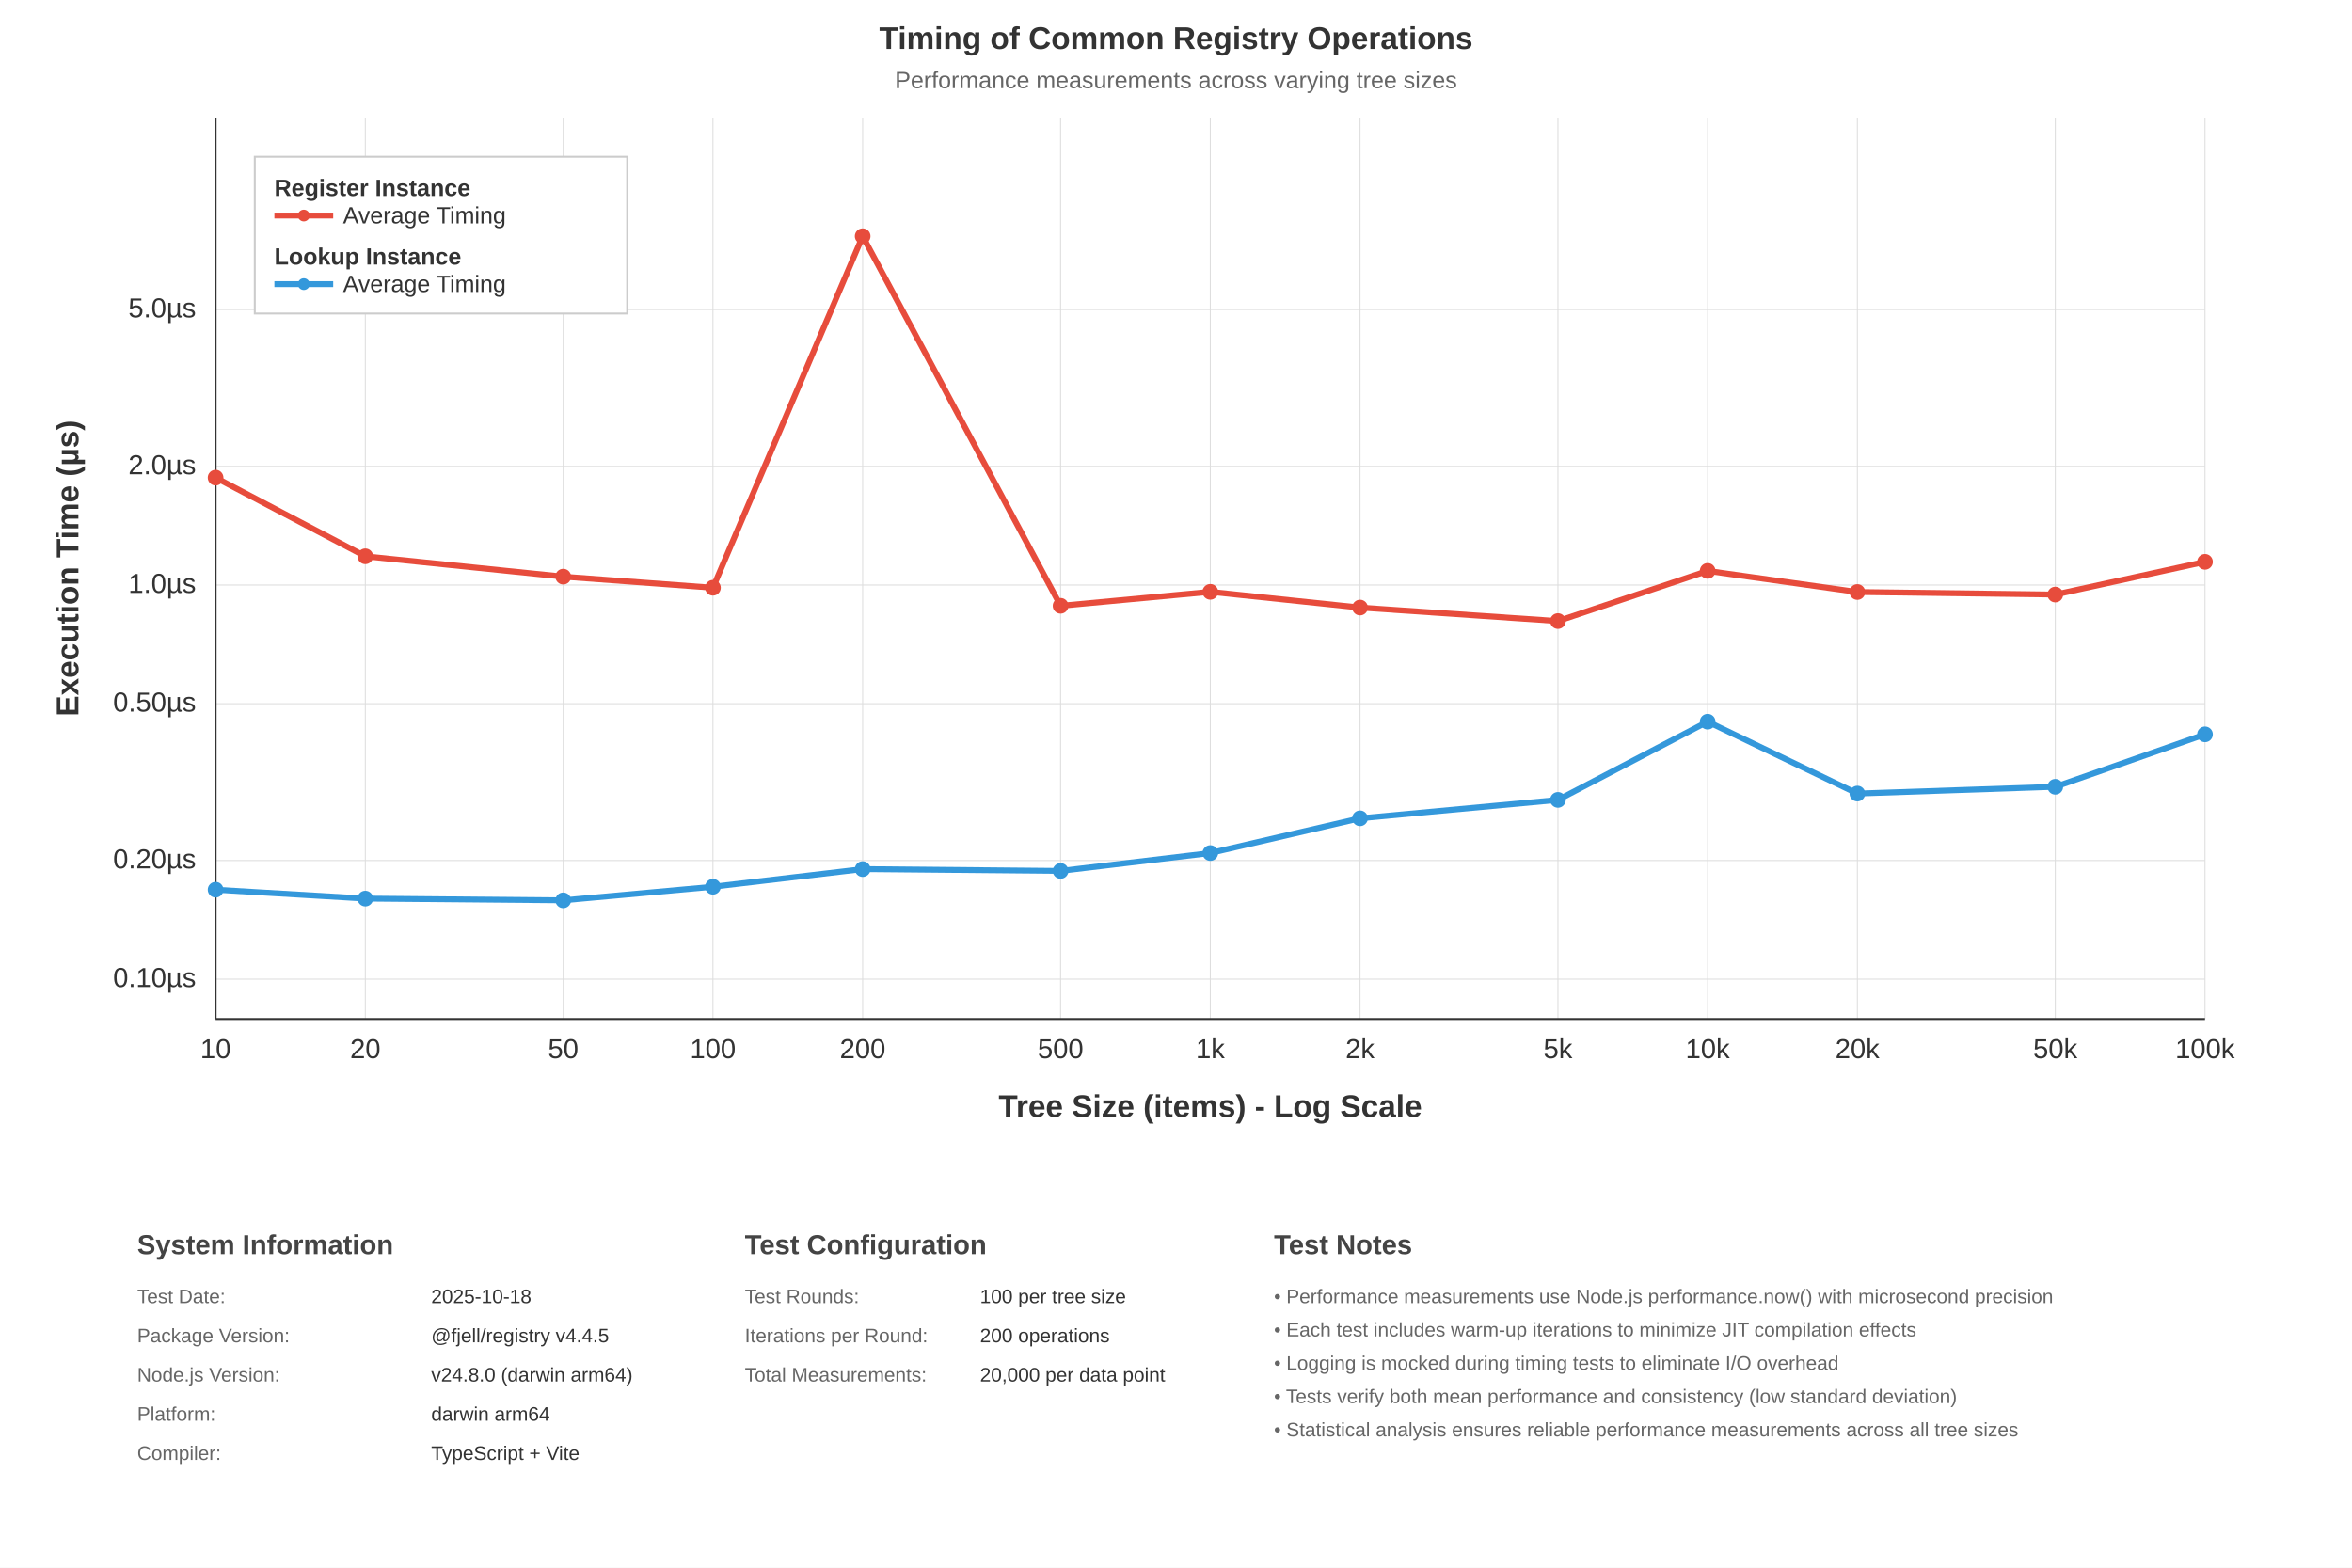
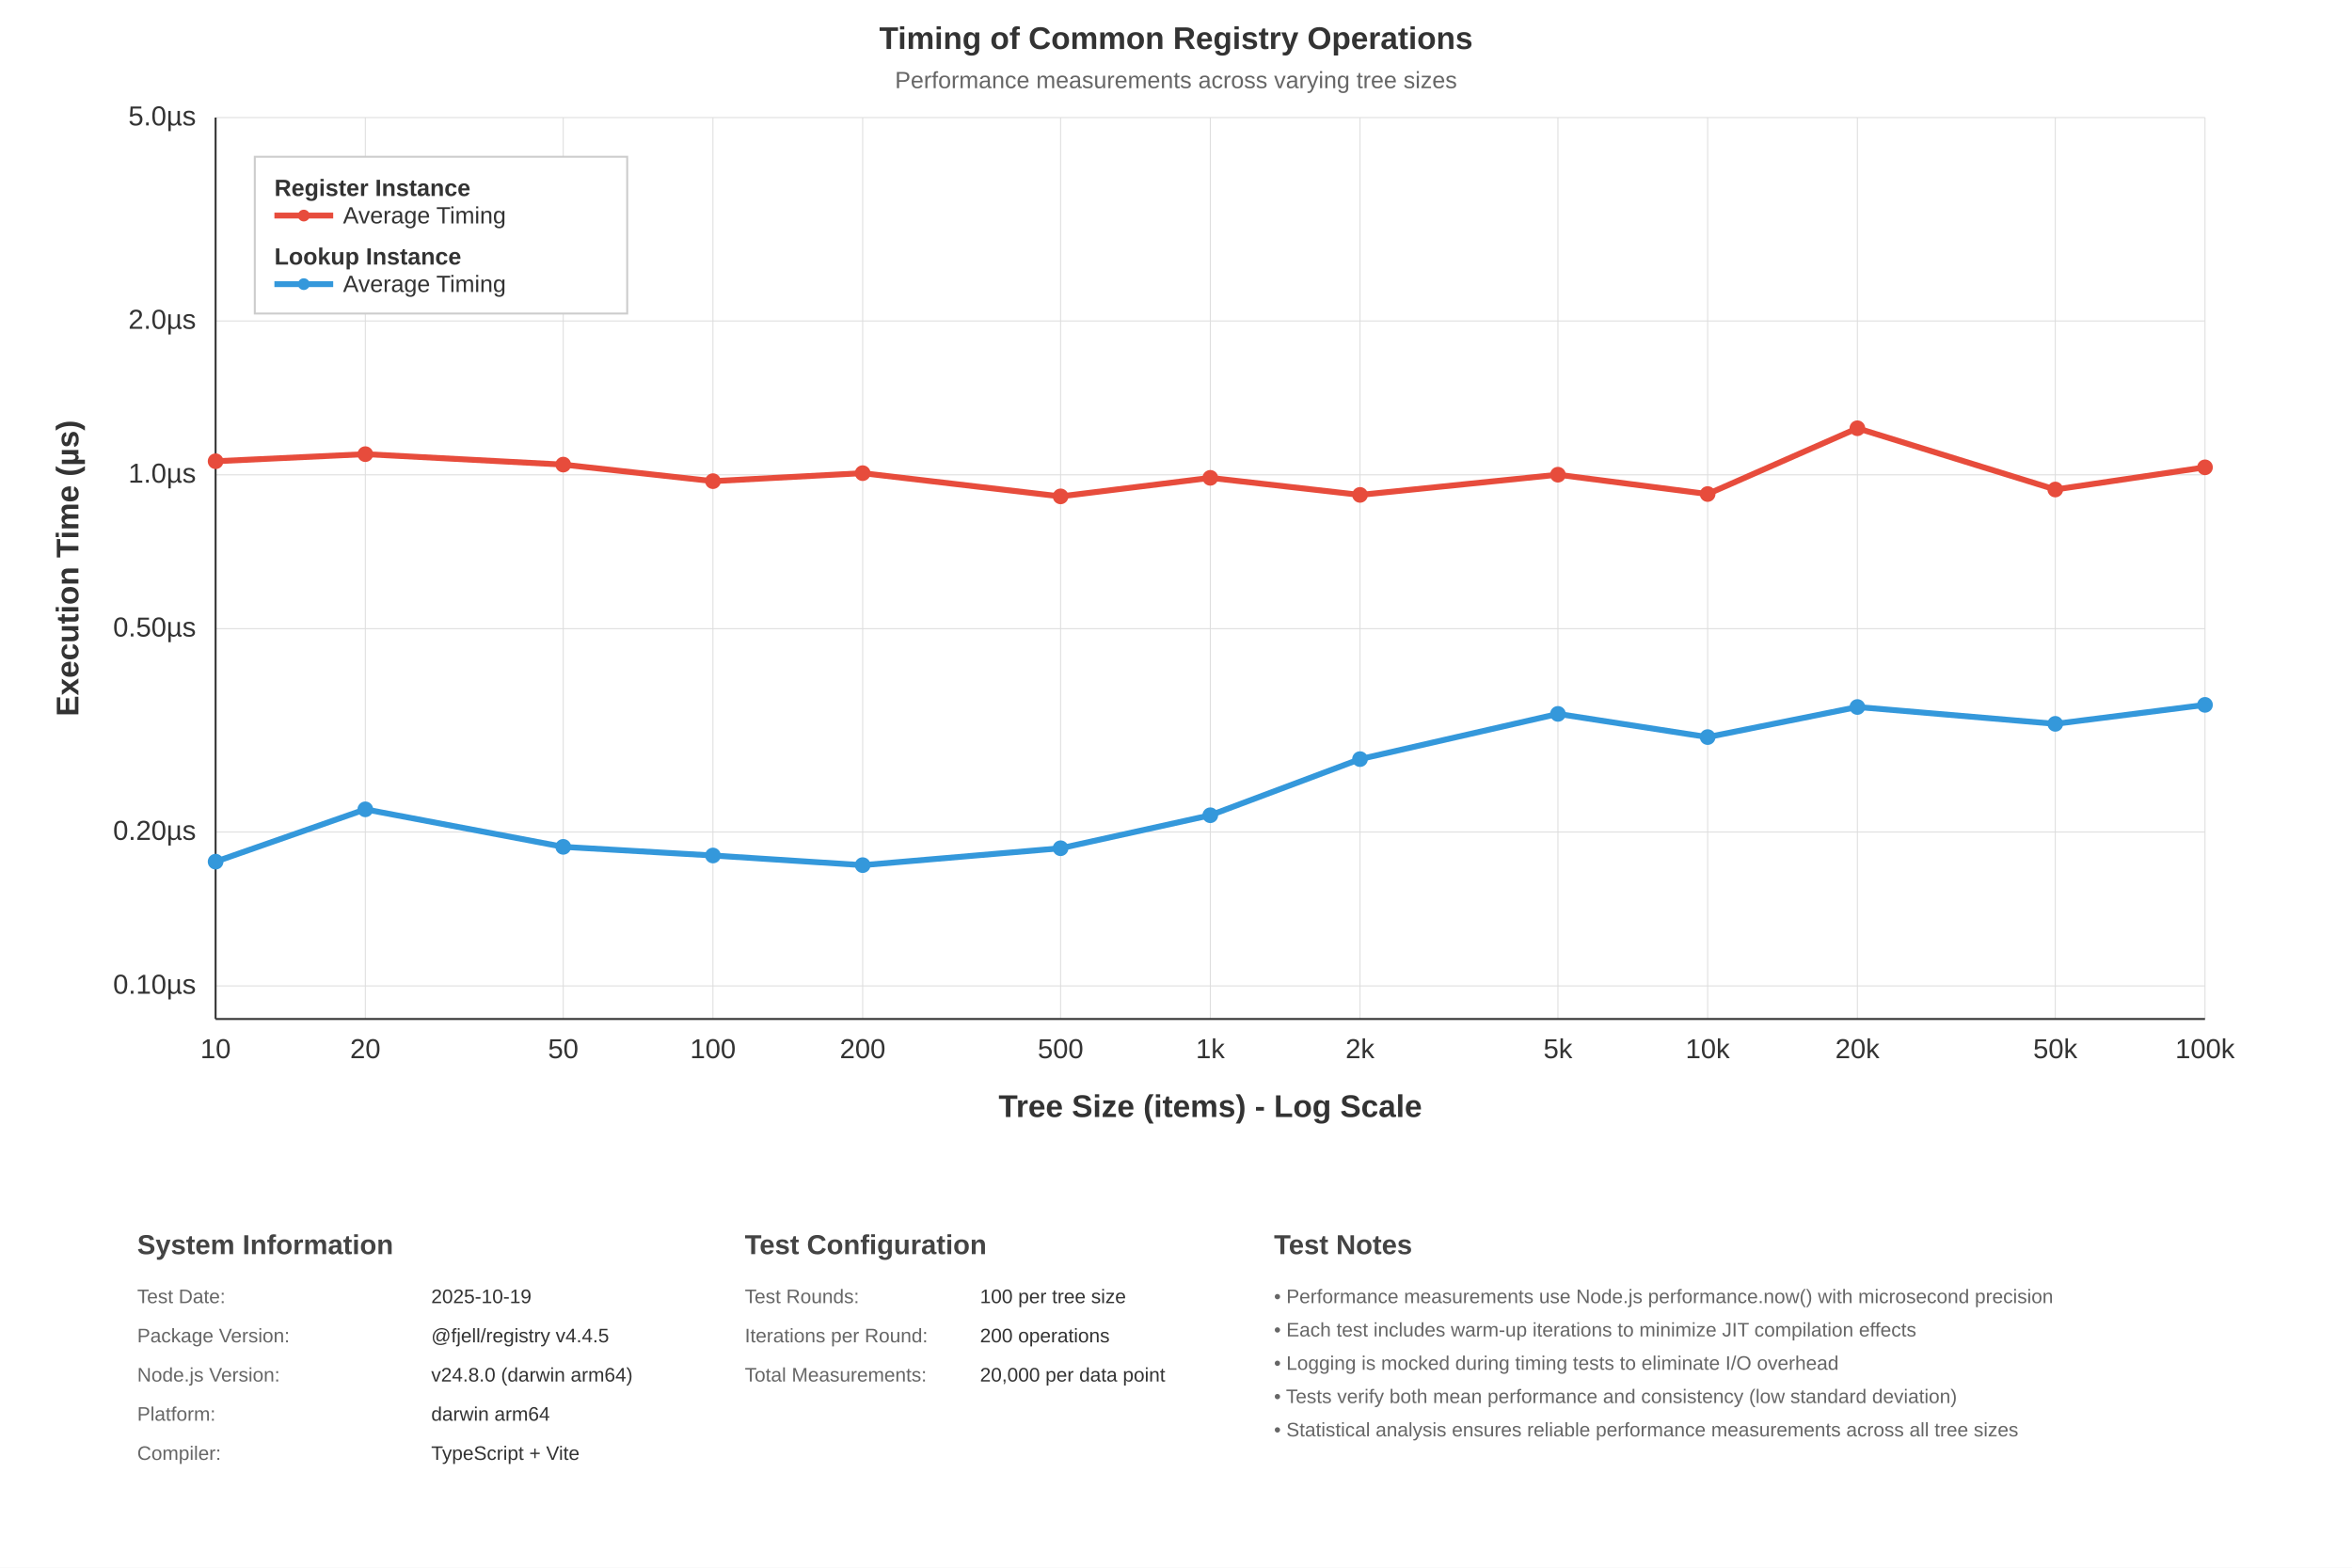
<svg xmlns="http://www.w3.org/2000/svg" width="1200" height="800">
  <style>
    .axis { stroke: #333; stroke-width: 1; }
    .grid { stroke: #ddd; stroke-width: 0.5; }
    .label { font-family: Arial, sans-serif; font-size: 14px; fill: #333; }
    .title { font-family: Arial, sans-serif; font-size: 16px; font-weight: bold; fill: #333; }
    .subtitle { font-family: Arial, sans-serif; font-size: 12px; fill: #666; }
    .register-mean { stroke: #e74c3c; stroke-width: 3; fill: none; }
    .lookup-mean { stroke: #3498db; stroke-width: 3; fill: none; }
    .register-band { fill: rgba(231, 76, 60, 0.2); stroke: #e74c3c; stroke-width: 1; }
    .lookup-band { fill: rgba(52, 152, 219, 0.2); stroke: #3498db; stroke-width: 1; }
    .register-dot { fill: #e74c3c; }
    .lookup-dot { fill: #3498db; }
    .legend { font-family: Arial, sans-serif; font-size: 12px; fill: #333; }
    .axis-title { font-family: Arial, sans-serif; font-size: 16px; font-weight: bold; fill: #333; }
    .metadata-title { font-family: Arial, sans-serif; font-size: 14px; font-weight: bold; fill: #333; }
    .metadata-section { font-family: Arial, sans-serif; font-size: 14px; font-weight: bold; fill: #444; }
    .metadata-label { font-family: Arial, sans-serif; font-size: 10px; fill: #666; }
    .metadata-value { font-family: Arial, sans-serif; font-size: 10px; fill: #333; }
  </style>
  <rect width="1200" height="800" fill="white" />
  <text x="600" y="25" text-anchor="middle" class="title">Timing of Common Registry Operations</text>
  <text x="600" y="45" text-anchor="middle" class="subtitle">Performance measurements across varying tree sizes</text>
  <g transform="translate(110,60)">
-     <line x1="0" y1="439.674" x2="1015" y2="439.674" class="grid" />
-     <text x="-10" y="443.674" text-anchor="end" class="label">0.10µs</text>
-     <line x1="0" y1="379.128" x2="1015" y2="379.128" class="grid" />
-     <text x="-10" y="383.128" text-anchor="end" class="label">0.20µs</text>
-     <line x1="0" y1="299.09" x2="1015" y2="299.09" class="grid" />
-     <text x="-10" y="303.09" text-anchor="end" class="label">0.50µs</text>
-     <line x1="0" y1="238.544" x2="1015" y2="238.544" class="grid" />
-     <text x="-10" y="242.544" text-anchor="end" class="label">1.0µs</text>
-     <line x1="0" y1="177.997" x2="1015" y2="177.997" class="grid" />
-     <text x="-10" y="181.997" text-anchor="end" class="label">2.0µs</text>
-     <line x1="0" y1="97.96" x2="1015" y2="97.96" class="grid" />
-     <text x="-10" y="101.96" text-anchor="end" class="label">5.0µs</text>
+     <line x1="0" y1="443.109" x2="1015" y2="443.109" class="grid" />
+     <text x="-10" y="447.109" text-anchor="end" class="label">0.10µs</text>
+     <line x1="0" y1="364.597" x2="1015" y2="364.597" class="grid" />
+     <text x="-10" y="368.597" text-anchor="end" class="label">0.20µs</text>
+     <line x1="0" y1="260.81" x2="1015" y2="260.81" class="grid" />
+     <text x="-10" y="264.81" text-anchor="end" class="label">0.50µs</text>
+     <line x1="0" y1="182.299" x2="1015" y2="182.299" class="grid" />
+     <text x="-10" y="186.299" text-anchor="end" class="label">1.0µs</text>
+     <line x1="0" y1="103.787" x2="1015" y2="103.787" class="grid" />
+     <text x="-10" y="107.787" text-anchor="end" class="label">2.0µs</text>
+     <line x1="0" y1="0" x2="1015" y2="0" class="grid" />
+     <text x="-10" y="4" text-anchor="end" class="label">5.0µs</text>
    <line x1="0" y1="0" x2="0" y2="460" class="grid" />
    <text x="0" y="480" text-anchor="middle" class="label">10</text>
    <line x1="76.386" y1="0" x2="76.386" y2="460" class="grid" />
    <text x="76.386" y="480" text-anchor="middle" class="label">20</text>
    <line x1="177.364" y1="0" x2="177.364" y2="460" class="grid" />
    <text x="177.364" y="480" text-anchor="middle" class="label">50</text>
    <line x1="253.75" y1="0" x2="253.75" y2="460" class="grid" />
    <text x="253.75" y="480" text-anchor="middle" class="label">100</text>
    <line x1="330.136" y1="0" x2="330.136" y2="460" class="grid" />
    <text x="330.136" y="480" text-anchor="middle" class="label">200</text>
    <line x1="431.114" y1="0" x2="431.114" y2="460" class="grid" />
    <text x="431.114" y="480" text-anchor="middle" class="label">500</text>
    <line x1="507.5" y1="0" x2="507.5" y2="460" class="grid" />
    <text x="507.5" y="480" text-anchor="middle" class="label">1k</text>
    <line x1="583.886" y1="0" x2="583.886" y2="460" class="grid" />
    <text x="583.886" y="480" text-anchor="middle" class="label">2k</text>
    <line x1="684.864" y1="0" x2="684.864" y2="460" class="grid" />
    <text x="684.864" y="480" text-anchor="middle" class="label">5k</text>
    <line x1="761.25" y1="0" x2="761.25" y2="460" class="grid" />
    <text x="761.25" y="480" text-anchor="middle" class="label">10k</text>
    <line x1="837.636" y1="0" x2="837.636" y2="460" class="grid" />
    <text x="837.636" y="480" text-anchor="middle" class="label">20k</text>
    <line x1="938.614" y1="0" x2="938.614" y2="460" class="grid" />
    <text x="938.614" y="480" text-anchor="middle" class="label">50k</text>
    <line x1="1015" y1="0" x2="1015" y2="460" class="grid" />
    <text x="1015" y="480" text-anchor="middle" class="label">100k</text>
    <line x1="0" y1="0" x2="0" y2="460" class="axis" />
    <line x1="0" y1="460" x2="1015" y2="460" class="axis" />
    <text x="507.5" y="510" text-anchor="middle" class="axis-title">Tree Size (items) - Log Scale</text>
    <text transform="rotate(-90,-70,230)" x="-70" y="230" text-anchor="middle" class="axis-title">Execution Time (µs)</text>
-     <path d="M 0 183.742 L 76.386 223.891 L 177.364 234.271 L 253.75 239.935 L 330.136 60.546 L 431.114 249.146 L 507.5 242.016 L 583.886 250.04 L 684.864 256.938 L 761.25 231.334 L 837.636 242.109 L 938.614 243.407 L 1015 226.712" class="register-mean" />
-     <path d="M 0 394.022 L 76.386 398.559 L 177.364 399.454 L 253.75 392.509 L 330.136 383.504 L 431.114 384.44 L 507.5 375.314 L 583.886 357.588 L 684.864 348.189 L 761.25 308.276 L 837.636 344.963 L 938.614 341.498 L 1015 314.747" class="lookup-mean" />
-     <circle cx="0" cy="183.742" r="4" class="register-dot" />
-     <circle cx="76.386" cy="223.891" r="4" class="register-dot" />
-     <circle cx="177.364" cy="234.271" r="4" class="register-dot" />
-     <circle cx="253.75" cy="239.935" r="4" class="register-dot" />
-     <circle cx="330.136" cy="60.546" r="4" class="register-dot" />
-     <circle cx="431.114" cy="249.146" r="4" class="register-dot" />
-     <circle cx="507.5" cy="242.016" r="4" class="register-dot" />
-     <circle cx="583.886" cy="250.04" r="4" class="register-dot" />
-     <circle cx="684.864" cy="256.938" r="4" class="register-dot" />
-     <circle cx="761.25" cy="231.334" r="4" class="register-dot" />
-     <circle cx="837.636" cy="242.109" r="4" class="register-dot" />
-     <circle cx="938.614" cy="243.407" r="4" class="register-dot" />
-     <circle cx="1015" cy="226.712" r="4" class="register-dot" />
-     <circle cx="0" cy="394.022" r="4" class="lookup-dot" />
-     <circle cx="76.386" cy="398.559" r="4" class="lookup-dot" />
-     <circle cx="177.364" cy="399.454" r="4" class="lookup-dot" />
-     <circle cx="253.75" cy="392.509" r="4" class="lookup-dot" />
-     <circle cx="330.136" cy="383.504" r="4" class="lookup-dot" />
-     <circle cx="431.114" cy="384.44" r="4" class="lookup-dot" />
-     <circle cx="507.5" cy="375.314" r="4" class="lookup-dot" />
-     <circle cx="583.886" cy="357.588" r="4" class="lookup-dot" />
-     <circle cx="684.864" cy="348.189" r="4" class="lookup-dot" />
-     <circle cx="761.25" cy="308.276" r="4" class="lookup-dot" />
-     <circle cx="837.636" cy="344.963" r="4" class="lookup-dot" />
-     <circle cx="938.614" cy="341.498" r="4" class="lookup-dot" />
-     <circle cx="1015" cy="314.747" r="4" class="lookup-dot" />
+     <path d="M 0 175.375 L 76.386 171.756 L 177.364 177.092 L 253.75 185.536 L 330.136 181.455 L 431.114 193.308 L 507.5 183.85 L 583.886 192.55 L 684.864 182.242 L 761.25 192.113 L 837.636 158.536 L 938.614 189.802 L 1015 178.483" class="register-mean" />
+     <path d="M 0 379.714 L 76.386 353.013 L 177.364 372.151 L 253.75 376.57 L 330.136 381.488 L 431.114 372.865 L 507.5 356.028 L 583.886 327.378 L 684.864 304.306 L 761.25 316.145 L 837.636 300.792 L 938.614 309.384 L 1015 299.698" class="lookup-mean" />
+     <circle cx="0" cy="175.375" r="4" class="register-dot" />
+     <circle cx="76.386" cy="171.756" r="4" class="register-dot" />
+     <circle cx="177.364" cy="177.092" r="4" class="register-dot" />
+     <circle cx="253.75" cy="185.536" r="4" class="register-dot" />
+     <circle cx="330.136" cy="181.455" r="4" class="register-dot" />
+     <circle cx="431.114" cy="193.308" r="4" class="register-dot" />
+     <circle cx="507.5" cy="183.85" r="4" class="register-dot" />
+     <circle cx="583.886" cy="192.55" r="4" class="register-dot" />
+     <circle cx="684.864" cy="182.242" r="4" class="register-dot" />
+     <circle cx="761.25" cy="192.113" r="4" class="register-dot" />
+     <circle cx="837.636" cy="158.536" r="4" class="register-dot" />
+     <circle cx="938.614" cy="189.802" r="4" class="register-dot" />
+     <circle cx="1015" cy="178.483" r="4" class="register-dot" />
+     <circle cx="0" cy="379.714" r="4" class="lookup-dot" />
+     <circle cx="76.386" cy="353.013" r="4" class="lookup-dot" />
+     <circle cx="177.364" cy="372.151" r="4" class="lookup-dot" />
+     <circle cx="253.75" cy="376.57" r="4" class="lookup-dot" />
+     <circle cx="330.136" cy="381.488" r="4" class="lookup-dot" />
+     <circle cx="431.114" cy="372.865" r="4" class="lookup-dot" />
+     <circle cx="507.5" cy="356.028" r="4" class="lookup-dot" />
+     <circle cx="583.886" cy="327.378" r="4" class="lookup-dot" />
+     <circle cx="684.864" cy="304.306" r="4" class="lookup-dot" />
+     <circle cx="761.25" cy="316.145" r="4" class="lookup-dot" />
+     <circle cx="837.636" cy="300.792" r="4" class="lookup-dot" />
+     <circle cx="938.614" cy="309.384" r="4" class="lookup-dot" />
+     <circle cx="1015" cy="299.698" r="4" class="lookup-dot" />
    <g transform="translate(20, 20)">
      <rect x="0" y="0" width="190" height="80" fill="white" stroke="#ccc" stroke-width="1" />
      <text x="10" y="20" class="legend" font-weight="bold">Register Instance</text>
      <line x1="10" y1="30" x2="40" y2="30" class="register-mean" />
      <circle cx="25" cy="30" r="3" class="register-dot" />
      <text x="45" y="34" class="legend">Average Timing</text>
      <text x="10" y="55" class="legend" font-weight="bold">Lookup Instance</text>
      <line x1="10" y1="65" x2="40" y2="65" class="lookup-mean" />
      <circle cx="25" cy="65" r="3" class="lookup-dot" />
      <text x="45" y="69" class="legend">Average Timing</text>
    </g>
  </g>
  <g transform="translate(50, 620)">
    <g transform="translate(20, 20)">
      <text x="0" y="0" class="metadata-section">System Information</text>
      <text x="0" y="25" class="metadata-label">Test Date:</text>
-       <text x="150" y="25" class="metadata-value">2025-10-18</text>
+       <text x="150" y="25" class="metadata-value">2025-10-19</text>
      <text x="0" y="45" class="metadata-label">Package Version:</text>
      <text x="150" y="45" class="metadata-value">@fjell/registry v4.4.5</text>
      <text x="0" y="65" class="metadata-label">Node.js Version:</text>
      <text x="150" y="65" class="metadata-value">v24.8.0 (darwin arm64)</text>
      <text x="0" y="85" class="metadata-label">Platform:</text>
      <text x="150" y="85" class="metadata-value">darwin arm64</text>
      <text x="0" y="105" class="metadata-label">Compiler:</text>
      <text x="150" y="105" class="metadata-value">TypeScript + Vite</text>
    </g>
    <g transform="translate(330, 20)">
      <text x="0" y="0" class="metadata-section">Test Configuration</text>
      <text x="0" y="25" class="metadata-label">Test Rounds:</text>
      <text x="120" y="25" class="metadata-value">100 per tree size</text>
      <text x="0" y="45" class="metadata-label">Iterations per Round:</text>
      <text x="120" y="45" class="metadata-value">200 operations</text>
      <text x="0" y="65" class="metadata-label">Total Measurements:</text>
      <text x="120" y="65" class="metadata-value">20,000 per data point</text>
    </g>
    <g transform="translate(600, 20)">
      <text x="0" y="0" class="metadata-section">Test Notes</text>
      <text x="0" y="25" class="metadata-label">• Performance measurements use Node.js performance.now() with microsecond precision</text>
      <text x="0" y="42" class="metadata-label">• Each test includes warm-up iterations to minimize JIT compilation effects</text>
      <text x="0" y="59" class="metadata-label">• Logging is mocked during timing tests to eliminate I/O overhead</text>
      <text x="0" y="76" class="metadata-label">• Tests verify both mean performance and consistency (low standard deviation)</text>
      <text x="0" y="93" class="metadata-label">• Statistical analysis ensures reliable performance measurements across all tree sizes</text>
    </g>
  </g>
</svg>
